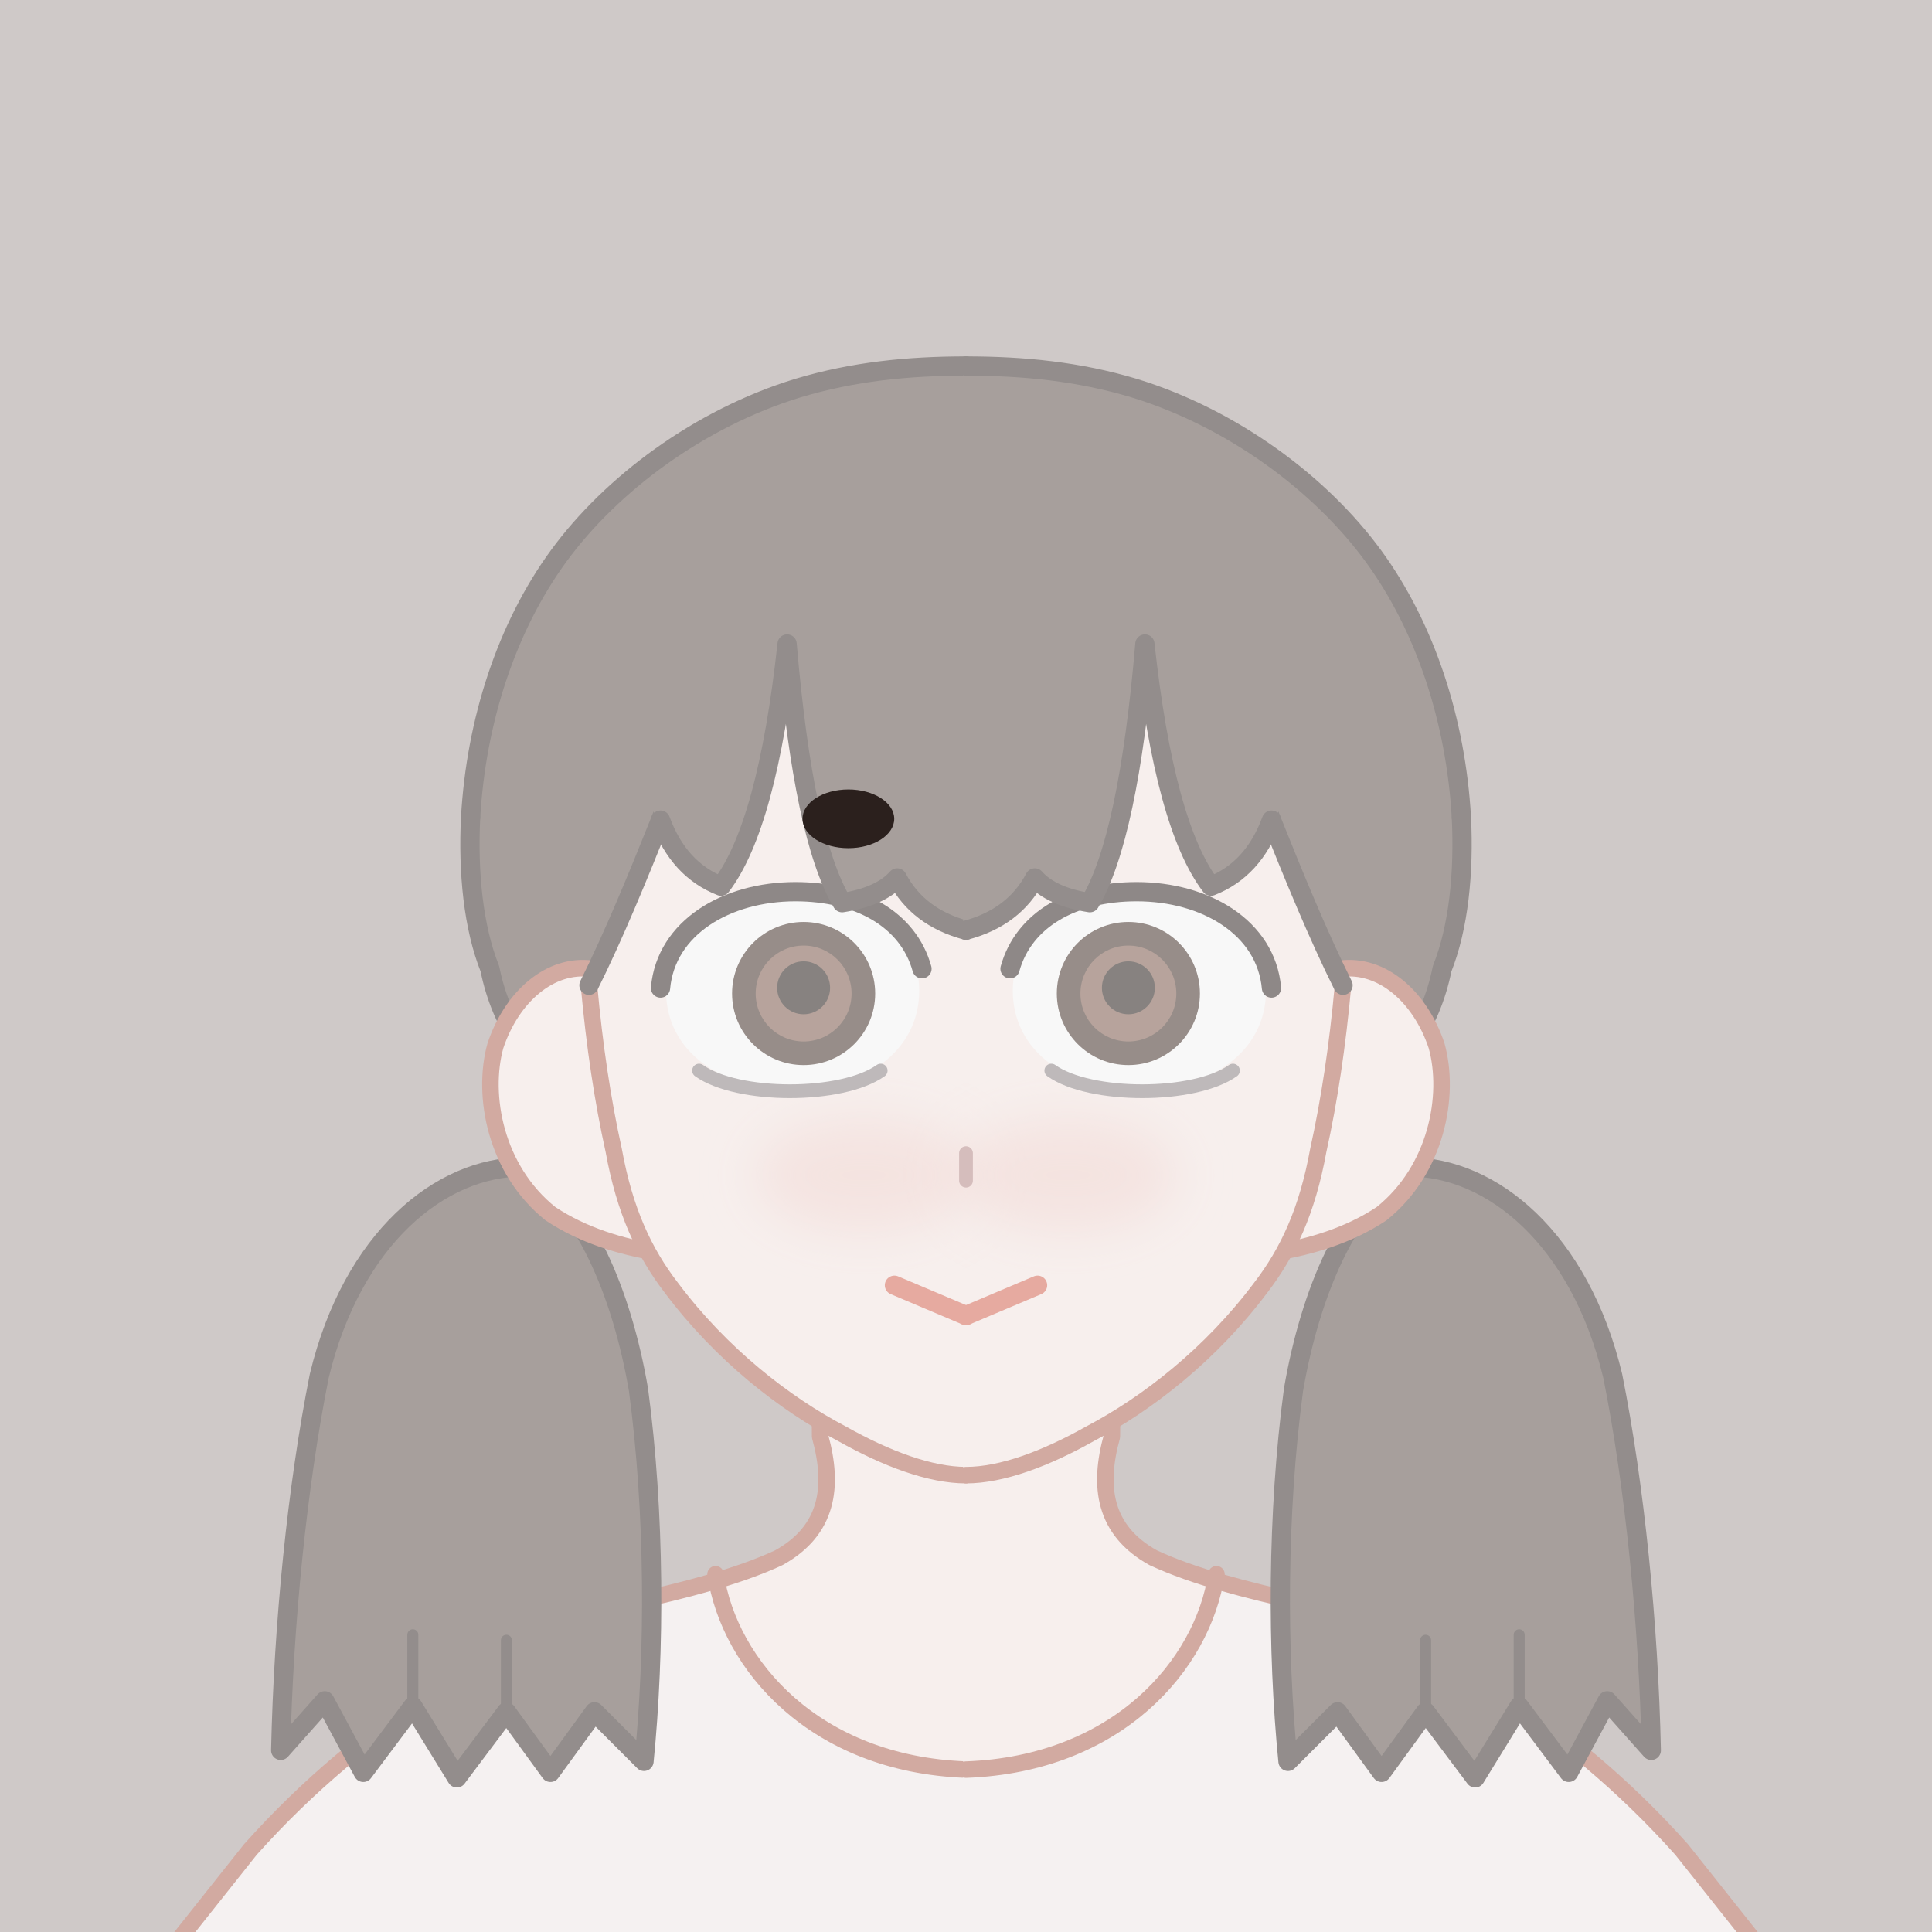
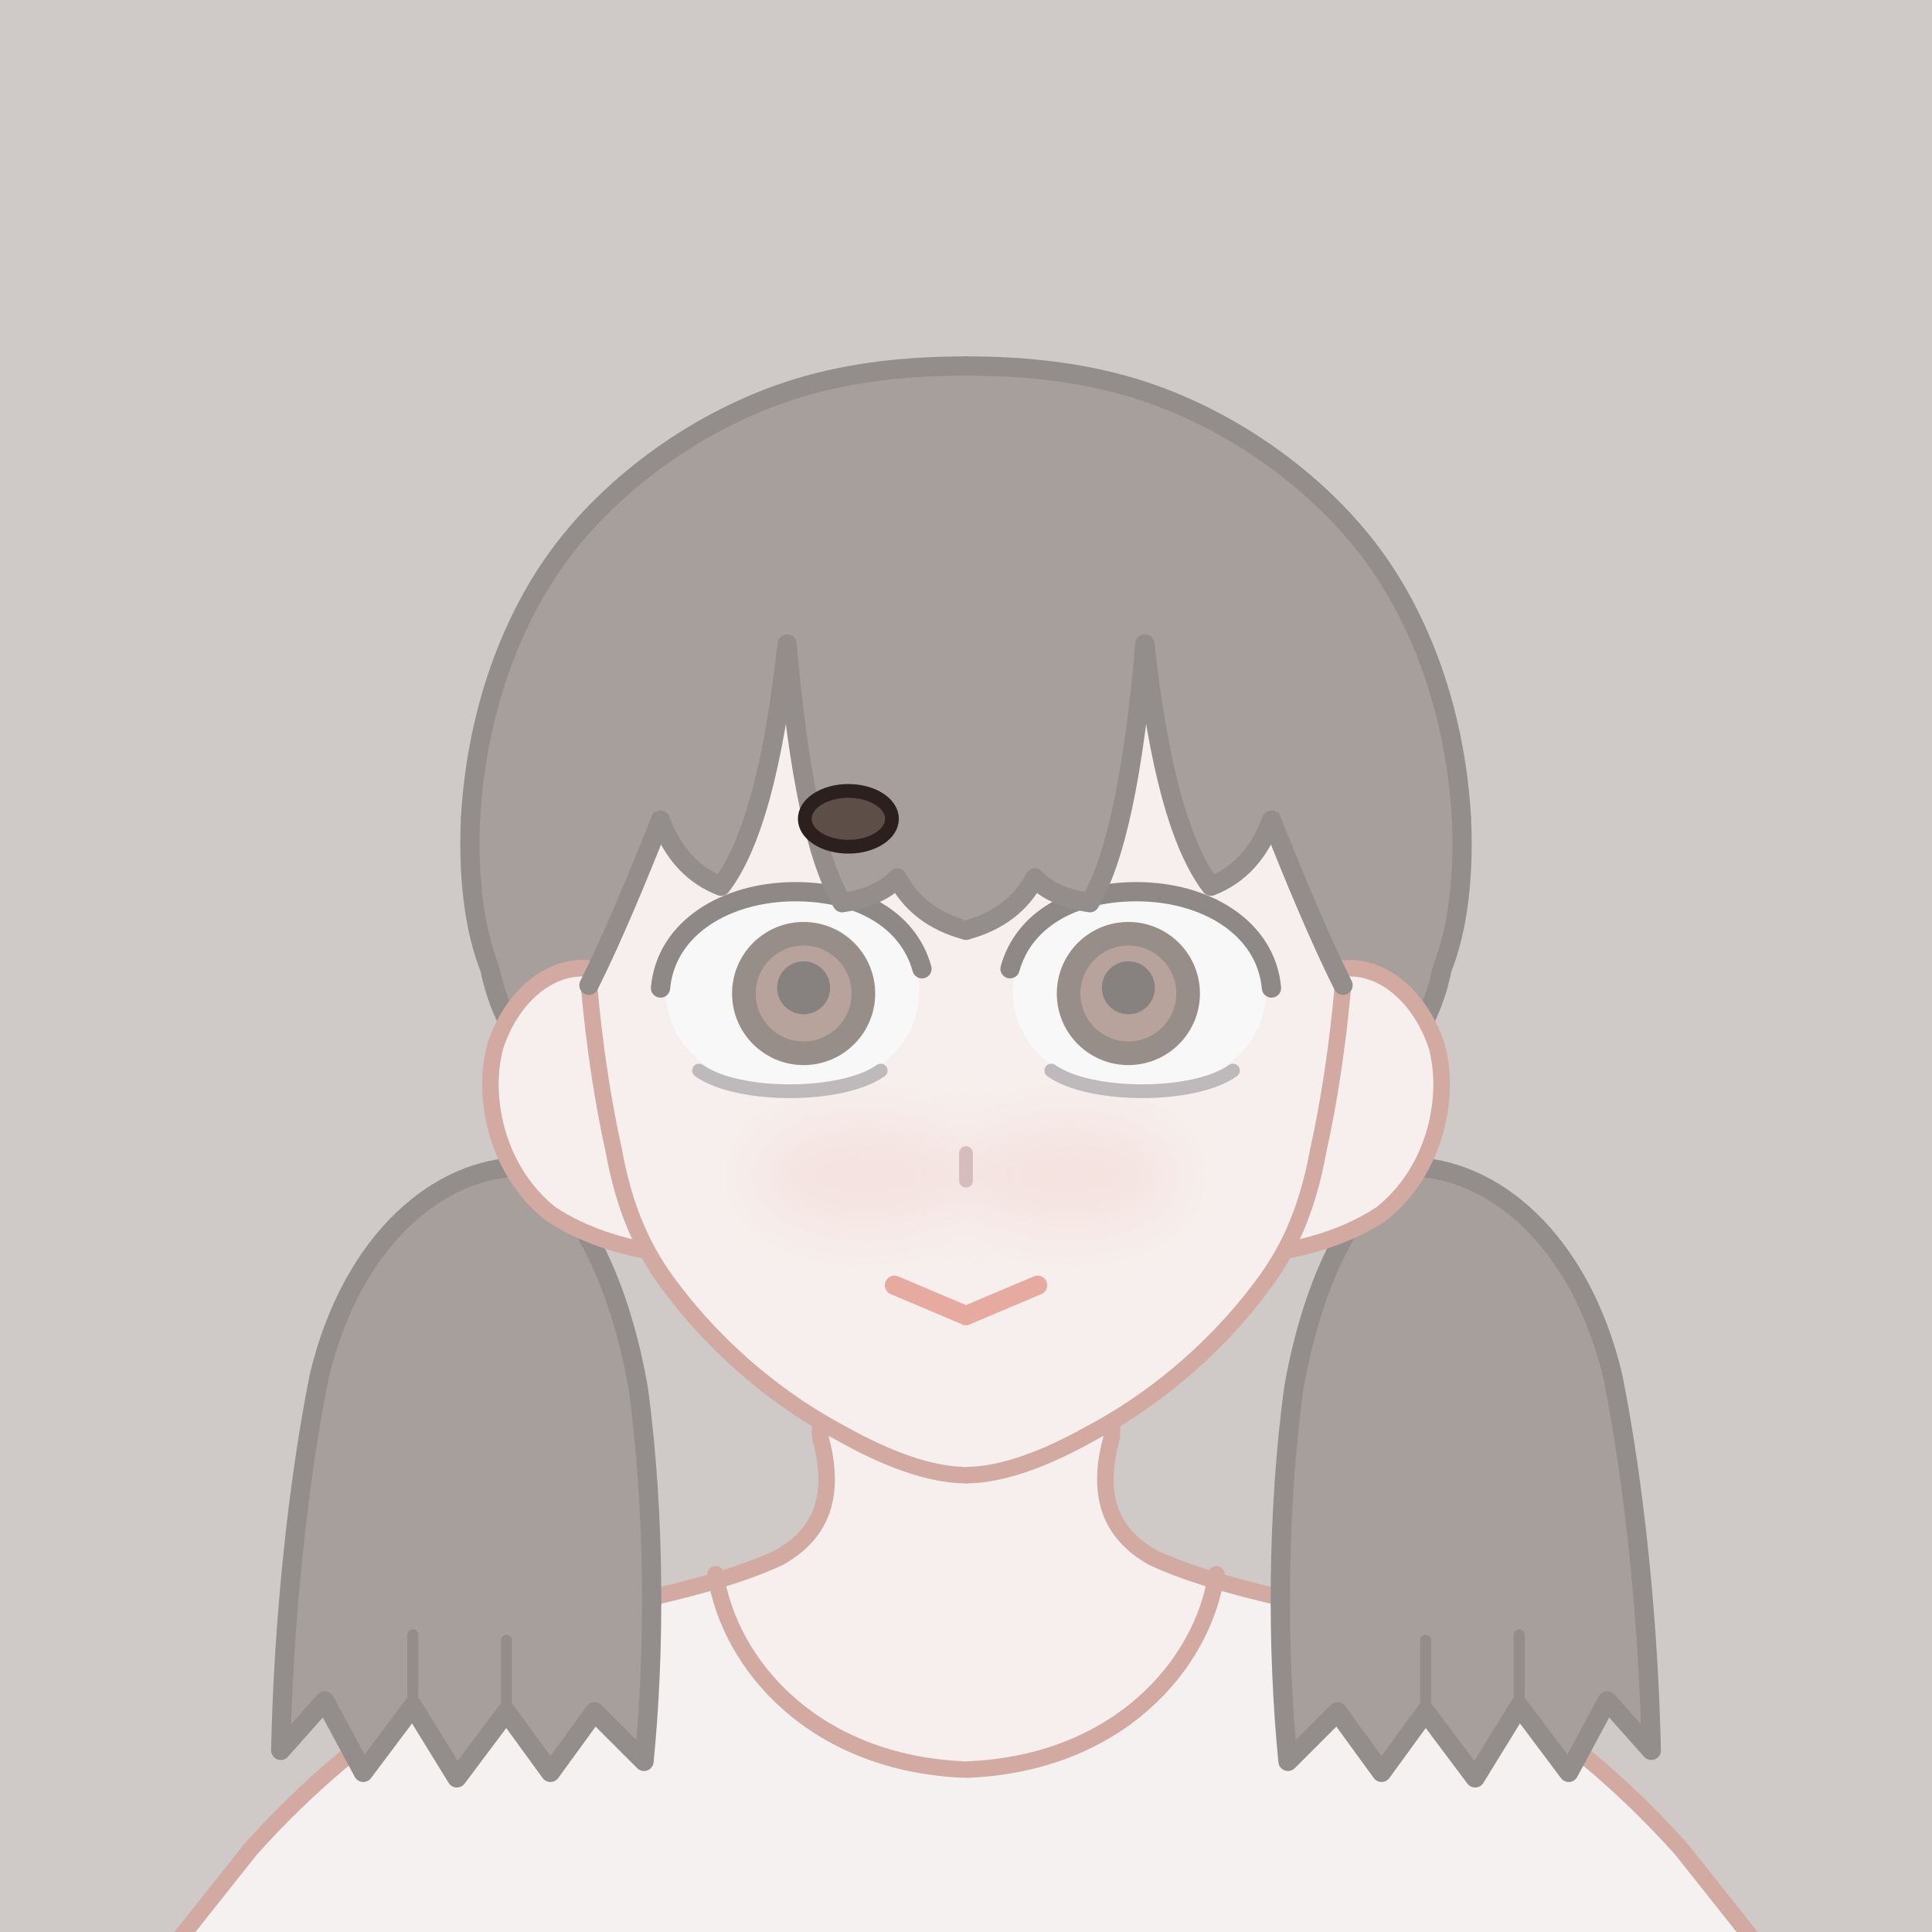
<svg xmlns="http://www.w3.org/2000/svg" width="702" height="702" viewBox="0 0 702 702">
  <defs>
    <clipPath id="clip-path-5">
      <path d="M242 389.2 L386 389.2 L386 464.8 L242 464.8 Z" />
    </clipPath>
    <filter id="filter-1" filterUnits="userSpaceOnUse" x="245" y="377" width="138" height="100" color-interpolation-filters="sRGB">
      <feGaussianBlur in="SourceGraphic" stdDeviation="9" color-interpolation-filters="linearRGB" />
    </filter>
    <clipPath id="clip-path-6">
      <path d="M460 389.2 L316 389.2 L316 464.8 L460 464.8 Z" />
    </clipPath>
    <filter id="filter-2" filterUnits="userSpaceOnUse" x="319" y="377" width="138" height="100" color-interpolation-filters="sRGB">
      <feGaussianBlur in="SourceGraphic" stdDeviation="9" color-interpolation-filters="linearRGB" />
    </filter>
    <clipPath id="clip-path-7">
      <path d="M242 360 C242 338 262 326 288 326 C314 326 334 338 334 360 C334 382 314 396 288 396 C262 396 242 382 242 360 Z" />
    </clipPath>
    <clipPath id="clip-path-8">
      <path d="M460 360 C460 338 440 326 414 326 C388 326 368 338 368 360 C368 382 388 396 414 396 C440 396 460 382 460 360 Z" />
    </clipPath>
  </defs>
  <g id="_ref">
    <g opacity="0.5">
      <rect x="0" y="0" width="702" height="702" fill="#ada19f" />
      <g data-layer="body">
        <g>
          <path d="M260 573 L230 582 C183 596 133 625 91 672 L60 712 L352 712 L352 643 C296 641 265 605 260 573 Z" fill="#f9f2f1" />
          <path d="M296 490 L298 522 C303 540 301 556 283 566 L260 573 C265 605 296 641 352 643 L352 490 Z" fill="#fdeeea" />
          <path d="M230 582 C183 596 133 625 91 672 L64 706" fill="none" stroke="#b46352" stroke-width="6" stroke-linecap="round" stroke-linejoin="round" />
          <path d="M296 500 C298 510 298 516 298 522 C303 540 301 556 283 566 C268 573 248 578 230 582" fill="none" stroke="#b46352" stroke-width="6" stroke-linecap="round" stroke-linejoin="round" />
          <path d="M260 572 C265 605 296 641 351 643" fill="none" stroke="#b46352" stroke-width="6" stroke-linecap="round" stroke-linejoin="round" />
        </g>
        <g>
          <path d="M442 573 L472 582 C519 596 569 625 611 672 L642 712 L350 712 L350 643 C406 641 437 605 442 573 Z" fill="#f9f2f1" />
          <path d="M406 490 L404 522 C399 540 401 556 419 566 L442 573 C437 605 406 641 350 643 L350 490 Z" fill="#fdeeea" />
          <path d="M472 582 C519 596 569 625 611 672 L638 706" fill="none" stroke="#b46352" stroke-width="6" stroke-linecap="round" stroke-linejoin="round" />
          <path d="M406 500 C404 510 404 516 404 522 C399 540 401 556 419 566 C434 573 454 578 472 582" fill="none" stroke="#b46352" stroke-width="6" stroke-linecap="round" stroke-linejoin="round" />
          <path d="M442 572 C437 605 406 641 351 643" fill="none" stroke="#b46352" stroke-width="6" stroke-linecap="round" stroke-linejoin="round" />
        </g>
      </g>
      <g data-layer="hairMid">
        <g>
          <path d="M190 424 C160 424 128 450 116 500 C108 540 103 590 102 636 L118 618 L132 644 L150 620 L166 646 L184 622 L200 644 L216 622 L234 640 C238 600 238 550 232 505 C226 470 212 436 190 424 Z" fill="#5d4e48" />
          <path d="M190 424 C160 424 128 450 116 500 C108 540 103 590 102 636 L118 618 L132 644 L150 620 L166 646 L184 622 L200 644 L216 622 L234 640 C238 600 238 550 232 505 C226 470 212 436 190 424 Z" fill="none" stroke="#352a27" stroke-width="7" stroke-linecap="round" stroke-linejoin="round" />
          <line x1="150" y1="620" x2="150" y2="594" fill="none" stroke="#352a27" stroke-width="4" stroke-linecap="round" stroke-linejoin="round" />
          <line x1="184" y1="622" x2="184" y2="596" fill="none" stroke="#352a27" stroke-width="4" stroke-linecap="round" stroke-linejoin="round" />
        </g>
        <g>
          <path d="M512 424 C542 424 574 450 586 500 C594 540 599 590 600 636 L584 618 L570 644 L552 620 L536 646 L518 622 L502 644 L486 622 L468 640 C464 600 464 550 470 505 C476 470 490 436 512 424 Z" fill="#5d4e48" />
          <path d="M512 424 C542 424 574 450 586 500 C594 540 599 590 600 636 L584 618 L570 644 L552 620 L536 646 L518 622 L502 644 L486 622 L468 640 C464 600 464 550 470 505 C476 470 490 436 512 424 Z" fill="none" stroke="#352a27" stroke-width="7" stroke-linecap="round" stroke-linejoin="round" />
          <line x1="552" y1="620" x2="552" y2="594" fill="none" stroke="#352a27" stroke-width="4" stroke-linecap="round" stroke-linejoin="round" />
          <line x1="518" y1="622" x2="518" y2="596" fill="none" stroke="#352a27" stroke-width="4" stroke-linecap="round" stroke-linejoin="round" />
        </g>
      </g>
      <g data-layer="hairBase">
        <g>
          <path d="M352 133 L351 133 C330 133 310 135 290 141 C254 152 222 176 203 202 C184 228 173 262 171 297 C170 317 172 337 178 352 C180 362 184 372 190 380 L198 386 L352 386 Z" fill="#5d4e48" />
          <path d="M351 133 C330 133 310 135 290 141 C254 152 222 176 203 202 C184 228 173 262 171 297" fill="none" stroke="#352a27" stroke-width="7" stroke-linecap="round" stroke-linejoin="round" />
          <path d="M171 297 C170 317 172 337 178 352 C180 362 184 372 190 380" fill="none" stroke="#352a27" stroke-width="7" stroke-linecap="round" stroke-linejoin="round" />
        </g>
        <g>
          <path d="M350 133 L351 133 C372 133 392 135 412 141 C448 152 480 176 499 202 C518 228 529 262 531 297 C532 317 530 337 524 352 C522 362 518 372 512 380 L504 386 L350 386 Z" fill="#5d4e48" />
          <path d="M351 133 C372 133 392 135 412 141 C448 152 480 176 499 202 C518 228 529 262 531 297" fill="none" stroke="#352a27" stroke-width="7" stroke-linecap="round" stroke-linejoin="round" />
          <path d="M531 297 C532 317 530 337 524 352 C522 362 518 372 512 380" fill="none" stroke="#352a27" stroke-width="7" stroke-linecap="round" stroke-linejoin="round" />
        </g>
      </g>
      <g data-layer="ear">
        <g>
          <path d="M215 352 C200 350 186 362 180 380 C175 398 180 425 200 441 C212 449 226 453 238 455 L225 380 Z" fill="#fdeeea" />
          <path d="M215 352 C200 350 186 362 180 380 C175 398 180 425 200 441 C212 449 226 453 238 455" fill="none" stroke="#b46352" stroke-width="6" stroke-linecap="round" stroke-linejoin="round" />
        </g>
        <g>
          <path d="M487 352 C502 350 516 362 522 380 C527 398 522 425 502 441 C490 449 476 453 464 455 L477 380 Z" fill="#fdeeea" />
          <path d="M487 352 C502 350 516 362 522 380 C527 398 522 425 502 441 C490 449 476 453 464 455" fill="none" stroke="#b46352" stroke-width="6" stroke-linecap="round" stroke-linejoin="round" />
        </g>
      </g>
      <g data-layer="face">
        <g>
          <path d="M352 200 L351 200 C322 200 296 208 278 228 C262 246 250 272 240 298 C232 318 223 340 214 358 C216 380 219 400 223 418 C227 440 234 455 244 468 C262 492 285 510 306 521 C322 530 338 536 351 536 L352 536 Z" fill="#fdeeea" />
          <path d="M214 358 C216 380 219 400 223 418 C227 440 234 455 244 468 C262 492 285 510 306 521 C322 530 338 536 351 536" fill="none" stroke="#b46352" stroke-width="6" stroke-linecap="round" stroke-linejoin="round" />
        </g>
        <g>
          <path d="M350 200 L351 200 C380 200 406 208 424 228 C440 246 452 272 462 298 C470 318 479 340 488 358 C486 380 483 400 479 418 C475 440 468 455 458 468 C440 492 417 510 396 521 C380 530 364 536 351 536 L350 536 Z" fill="#fdeeea" />
          <path d="M488 358 C486 380 483 400 479 418 C475 440 468 455 458 468 C440 492 417 510 396 521 C380 530 364 536 351 536" fill="none" stroke="#b46352" stroke-width="6" stroke-linecap="round" stroke-linejoin="round" />
        </g>
      </g>
      <g data-layer="makeup">
        <g clip-path="url(#clip-path-5)">
          <g filter="url(#filter-1)">
            <ellipse cx="314" cy="427" rx="40" ry="21" fill="#f3bfb8" opacity="0.5" />
          </g>
        </g>
        <g clip-path="url(#clip-path-6)">
          <g filter="url(#filter-2)">
            <ellipse cx="388" cy="427" rx="40" ry="21" fill="#f3bfb8" opacity="0.5" />
          </g>
        </g>
      </g>
      <g data-layer="mouth">
        <line x1="325" y1="467" x2="351" y2="478" fill="none" stroke="#dc6450" stroke-width="7" stroke-linecap="round" stroke-linejoin="round" />
        <line x1="377" y1="467" x2="351" y2="478" fill="none" stroke="#dc6450" stroke-width="7" stroke-linecap="round" stroke-linejoin="round" />
        <line x1="351" y1="419" x2="351" y2="429" fill="none" stroke="#b98a88" stroke-width="5" stroke-linecap="round" />
      </g>
      <g data-layer="eye">
        <path d="M242 360 C242 338 262 326 288 326 C314 326 334 338 334 360 C334 382 314 396 288 396 C262 396 242 382 242 360 Z" fill="#ffffff" />
        <g clip-path="url(#clip-path-7)">
          <g>
            <circle cx="292" cy="361" r="26" fill="#3e2a22" />
            <circle cx="292" cy="361" r="17.42" fill="#7e5647" />
            <circle cx="292" cy="358.92" r="9.62" fill="#1e1410" />
          </g>
        </g>
        <g>
          <path d="M254 389 C268 399 306 399 320 389" fill="none" stroke="#8b8284" stroke-width="5" stroke-linecap="round" />
          <path d="M240 359 C242 337 264 324 289 324 C312 324 330 334 335 352" fill="none" stroke="#2b201d" stroke-width="7" stroke-linecap="round" stroke-linejoin="round" />
        </g>
        <g>
          <path d="M460 360 C460 338 440 326 414 326 C388 326 368 338 368 360 C368 382 388 396 414 396 C440 396 460 382 460 360 Z" fill="#ffffff" />
          <g clip-path="url(#clip-path-8)">
            <g>
              <circle cx="410" cy="361" r="26" fill="#3e2a22" />
              <circle cx="410" cy="361" r="17.42" fill="#7e5647" />
              <circle cx="410" cy="358.92" r="9.62" fill="#1e1410" />
            </g>
          </g>
          <g>
            <path d="M448 389 C434 399 396 399 382 389" fill="none" stroke="#8b8284" stroke-width="5" stroke-linecap="round" />
            <path d="M462 359 C460 337 438 324 413 324 C390 324 372 334 367 352" fill="none" stroke="#2b201d" stroke-width="7" stroke-linecap="round" stroke-linejoin="round" />
          </g>
        </g>
      </g>
      <g data-layer="hairLine">
        <path d="M351 200 C322 200 296 208 278 228 C262 246 250 272 240 298 C232 318 223 340 214 358" fill="none" stroke="#352a27" stroke-width="7" stroke-linecap="round" stroke-linejoin="round" />
        <path d="M351 200 C380 200 406 208 424 228 C440 246 452 272 462 298 C470 318 479 340 488 358" fill="none" stroke="#352a27" stroke-width="7" stroke-linecap="round" stroke-linejoin="round" />
      </g>
      <g data-layer="hairFront">
        <g>
          <path d="M240 298 C244.4 310 251.733 318 262 322 C273.2 307.333 281.2 278 286 234 C290 281 296.667 312.333 306 328 C315.333 326.533 322 323.533 326 319 C331 328.533 339.333 334.867 351 338 L352 338 L352 150 L200 250 Z" fill="#5d4e48" />
          <path d="M240 298 C244.4 310 251.733 318 262 322 C273.2 307.333 281.2 278 286 234 C290 281 296.667 312.333 306 328 C315.333 326.533 322 323.533 326 319 C331 328.533 339.333 334.867 351 338" fill="none" stroke="#352a27" stroke-width="7" stroke-linecap="round" stroke-linejoin="round" />
        </g>
        <g>
          <path d="M462 298 C457.6 310 450.267 318 440 322 C428.8 307.333 420.8 278 416 234 C412 281 405.333 312.333 396 328 C386.667 326.533 380 323.533 376 319 C371 328.533 362.667 334.867 351 338 L350 338 L350 150 L502 250 Z" fill="#5d4e48" />
          <path d="M462 298 C457.6 310 450.267 318 440 322 C428.8 307.333 420.8 278 416 234 C412 281 405.333 312.333 396 328 C386.667 326.533 380 323.533 376 319 C371 328.533 362.667 334.867 351 338" fill="none" stroke="#352a27" stroke-width="7" stroke-linecap="round" stroke-linejoin="round" />
        </g>
      </g>
    </g>
  </g>
  <g id="half">
-     <ellipse cx="308.259" cy="297.522" rx="16.667" ry="10.667" fill="#2b201d" />
+     <ellipse cx="308.259" cy="297.522" rx="15.844" ry="10.14" fill="#5d4e48" stroke="#2b201d" stroke-width="5" stroke-linecap="round" stroke-linejoin="round" />
  </g>
</svg>
